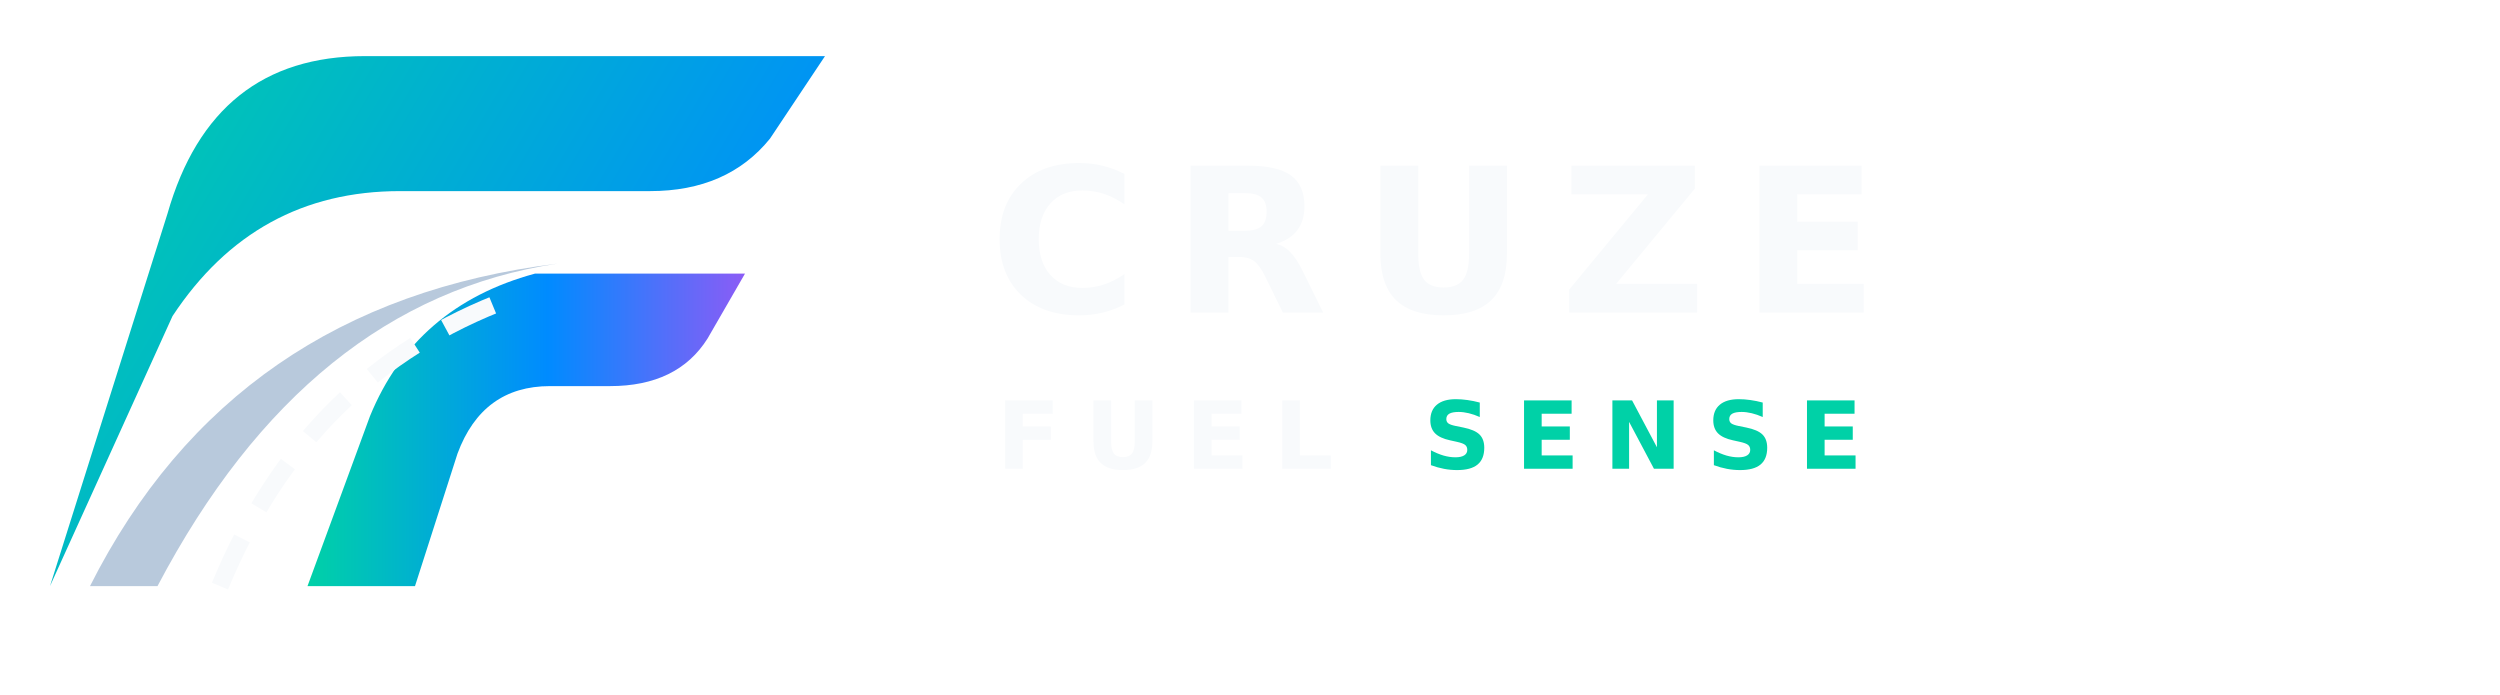
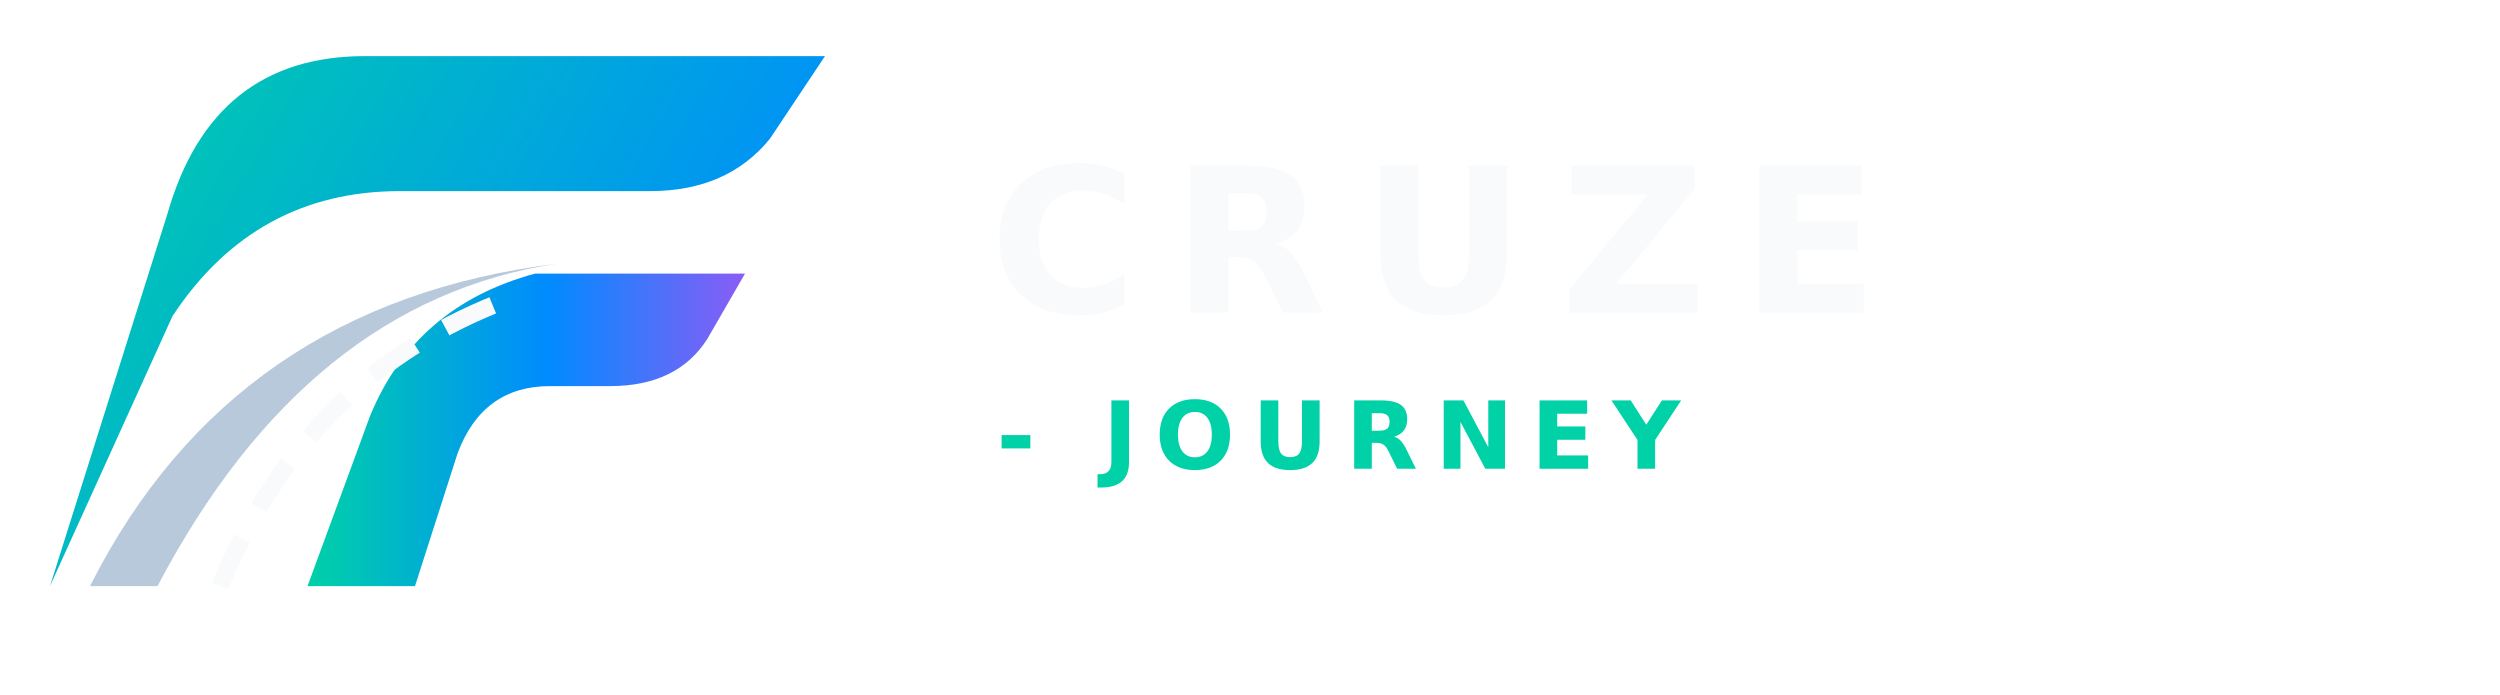
- <svg xmlns="http://www.w3.org/2000/svg" width="720" height="200" viewBox="0 0 720 200" role="img" aria-label="Cruze FuelSense" version="1.1" id="svg34">
+ <svg xmlns="http://www.w3.org/2000/svg" width="720" height="200" viewBox="0 0 720 200" role="img" aria-label="Cruze - Journey" version="1.1" id="svg32">
  <defs id="defs14">
    <linearGradient id="a" x2="1" y2="0.4">
      <stop stop-color="#00D1A7" id="stop2" />
      <stop offset="1" stop-color="#008BFF" id="stop4" />
    </linearGradient>
    <linearGradient id="b">
      <stop stop-color="#00D1A7" id="stop7" />
      <stop offset=".55" stop-color="#008BFF" id="stop9" />
      <stop offset="1" stop-color="#8B5CF6" id="stop11" />
    </linearGradient>
  </defs>
  <g transform="matrix(0.72,0,0,0.72,0,-4)" id="g24">
    <path fill="url(#a)" d="M 20,240 67,91 Q 85,28 146,28 H 330 L 308,61 Q 291,82 260,82 H 160 q -58,0 -91,50 z" id="path16" />
    <path fill="url(#b)" d="m 123,240 25,-68 q 18,-44 66,-57 h 84 l -15,26 q -12,19 -39,19 h -24 q -27,0 -37,27 l -17,53 z" id="path18" />
    <path fill="#b8c9dc" d="M 36,240 Q 93,127 223,111 123,126 63,240 Z" id="path20" />
    <path d="M 88,240 Q 123,155 204,125" fill="none" stroke="#f8fafc" stroke-width="7" stroke-dasharray="21, 14" id="path22" />
  </g>
-   <g transform="translate(265,20)" id="g32">
+   <g transform="translate(265,20)" id="g30">
    <g aria-label="CRUZE" id="text26" style="font-weight:bold;font-size:58px;font-family:'DejaVu Sans', sans-serif;letter-spacing:10;fill:#f8fafc">
-       <path d="m 58.855,67.678 q -3.002,1.558 -6.259,2.351 -3.257,0.793 -6.797,0.793 -10.563,0 -16.737,-5.891 -6.174,-5.919 -6.174,-16.029 0,-10.139 6.174,-16.029 6.174,-5.919 16.737,-5.919 3.54,0 6.797,0.793 3.257,0.793 6.259,2.351 v 8.751 q -3.03,-2.067 -5.976,-3.03 -2.945,-0.963 -6.202,-0.963 -5.834,0 -9.176,3.738 -3.342,3.738 -3.342,10.309 0,6.542 3.342,10.28 3.342,3.738 9.176,3.738 3.257,0 6.202,-0.963 2.945,-0.963 5.976,-3.03 z" id="path38" />
-       <path d="m 93.381,46.466 q 3.427,0 4.899,-1.274 Q 99.781,43.917 99.781,41 q 0,-2.889 -1.501,-4.135 -1.473,-1.246 -4.899,-1.246 h -4.588 V 46.466 Z m -4.588,7.533 V 70 H 77.89 V 27.718 h 16.652 q 8.354,0 12.234,2.804 3.908,2.804 3.908,8.864 0,4.191 -2.039,6.882 -2.011,2.69 -6.089,3.965 2.237,0.51 3.993,2.322 1.784,1.784 3.597,5.438 L 116.065,70 H 104.454 L 99.3,59.493 Q 97.742,56.321 96.128,55.16 94.542,53.999 91.88,53.999 Z" id="path40" />
-       <path d="m 132.551,27.718 h 10.903 v 25.347 q 0,5.239 1.699,7.505 1.728,2.237 5.607,2.237 3.908,0 5.607,-2.237 1.728,-2.266 1.728,-7.505 v -25.347 h 10.903 v 25.347 q 0,8.978 -4.503,13.367 -4.503,4.39 -13.735,4.39 -9.204,0 -13.707,-4.39 -4.503,-4.39 -4.503,-13.367 z" id="path42" />
-       <path d="m 187.58,27.718 h 35.542 v 6.599 L 200.438,61.759 h 23.336 V 70 h -36.845 v -6.599 l 22.685,-27.442 h -22.033 z" id="path44" />
-       <path d="m 241.703,27.718 h 29.425 v 8.241 h -18.521 v 7.873 h 17.417 v 8.241 h -17.417 v 9.686 h 19.145 V 70 h -30.048 z" id="path46" />
+       <path d="m 58.855,67.678 q -3.002,1.558 -6.259,2.351 -3.257,0.793 -6.797,0.793 -10.563,0 -16.737,-5.891 -6.174,-5.919 -6.174,-16.029 0,-10.139 6.174,-16.029 6.174,-5.919 16.737,-5.919 3.54,0 6.797,0.793 3.257,0.793 6.259,2.351 v 8.751 q -3.03,-2.067 -5.976,-3.03 -2.945,-0.963 -6.202,-0.963 -5.834,0 -9.176,3.738 -3.342,3.738 -3.342,10.309 0,6.542 3.342,10.28 3.342,3.738 9.176,3.738 3.257,0 6.202,-0.963 2.945,-0.963 5.976,-3.03 z" id="path36" />
+       <path d="m 93.381,46.466 q 3.427,0 4.899,-1.274 Q 99.781,43.917 99.781,41 q 0,-2.889 -1.501,-4.135 -1.473,-1.246 -4.899,-1.246 h -4.588 V 46.466 Z m -4.588,7.533 V 70 H 77.89 V 27.718 h 16.652 q 8.354,0 12.234,2.804 3.908,2.804 3.908,8.864 0,4.191 -2.039,6.882 -2.011,2.69 -6.089,3.965 2.237,0.51 3.993,2.322 1.784,1.784 3.597,5.438 L 116.065,70 H 104.454 L 99.3,59.493 Q 97.742,56.321 96.128,55.16 94.542,53.999 91.88,53.999 Z" id="path38" />
+       <path d="m 132.551,27.718 h 10.903 v 25.347 q 0,5.239 1.699,7.505 1.728,2.237 5.607,2.237 3.908,0 5.607,-2.237 1.728,-2.266 1.728,-7.505 v -25.347 h 10.903 v 25.347 q 0,8.978 -4.503,13.367 -4.503,4.39 -13.735,4.39 -9.204,0 -13.707,-4.39 -4.503,-4.39 -4.503,-13.367 z" id="path40" />
+       <path d="m 187.58,27.718 h 35.542 v 6.599 L 200.438,61.759 h 23.336 V 70 h -36.845 v -6.599 l 22.685,-27.442 h -22.033 z" id="path42" />
+       <path d="m 241.703,27.718 h 29.425 v 8.241 h -18.521 v 7.873 h 17.417 v 8.241 h -17.417 v 9.686 h 19.145 V 70 h -30.048 z" id="path44" />
    </g>
-     <g aria-label="FUEL" id="text28" style="font-weight:bold;font-size:27px;font-family:'DejaVu Sans', sans-serif;letter-spacing:7;fill:#f8fafc">
-       <path d="M 24.479,95.317 H 38.176 v 3.836 h -8.622 v 3.665 h 8.108 v 3.836 h -8.108 V 115 h -5.076 z" id="path49" />
-       <path d="m 49.922,95.317 h 5.076 v 11.799 q 0,2.439 0.791,3.494 0.804,1.042 2.61,1.042 1.819,0 2.61,-1.042 0.804,-1.055 0.804,-3.494 V 95.317 h 5.076 v 11.799 q 0,4.179 -2.096,6.223 -2.096,2.043 -6.394,2.043 -4.285,0 -6.381,-2.043 -2.096,-2.043 -2.096,-6.223 z" id="path51" />
-       <path d="m 78.847,95.317 h 13.698 v 3.836 h -8.622 v 3.665 h 8.108 v 3.836 h -8.108 v 4.509 h 8.912 V 115 H 78.847 Z" id="path53" />
-       <path d="m 104.291,95.317 h 5.076 v 15.847 h 8.912 V 115 h -13.988 z" id="path55" />
-     </g>
-     <g aria-label="SENSE" id="text30" style="font-weight:bold;font-size:27px;font-family:'DejaVu Sans', sans-serif;letter-spacing:7;fill:#00d1a7">
-       <path d="m 161.176,95.937 v 4.166 q -1.622,-0.725 -3.164,-1.094 -1.542,-0.369 -2.914,-0.369 -1.819,0 -2.689,0.501 -0.87,0.501 -0.87,1.556 0,0.791 0.58,1.239 0.593,0.435 2.136,0.751 l 2.162,0.435 q 3.283,0.659 4.667,2.004 1.384,1.345 1.384,3.823 0,3.256 -1.938,4.852 -1.925,1.582 -5.893,1.582 -1.872,0 -3.757,-0.356 -1.885,-0.356 -3.771,-1.055 v -4.285 q 1.885,1.002 3.639,1.516 1.767,0.501 3.401,0.501 1.661,0 2.544,-0.554 0.883,-0.554 0.883,-1.582 0,-0.923 -0.606,-1.424 -0.593,-0.501 -2.386,-0.896 l -1.964,-0.435 q -2.953,-0.633 -4.324,-2.017 -1.358,-1.384 -1.358,-3.731 0,-2.94 1.898,-4.522 1.898,-1.582 5.458,-1.582 1.622,0 3.335,0.25 1.714,0.237 3.546,0.725 z" id="path58" />
-       <path d="m 173.924,95.317 h 13.698 V 99.153 H 179 v 3.665 h 8.108 v 3.836 H 179 v 4.509 h 8.912 V 115 h -13.988 z" id="path60" />
-       <path d="m 199.368,95.317 h 5.669 l 7.159,13.5 V 95.317 h 4.812 V 115 h -5.669 l -7.159,-13.5 V 115 h -4.812 z" id="path62" />
-       <path d="m 242.663,95.937 v 4.166 q -1.622,-0.725 -3.164,-1.094 -1.542,-0.369 -2.914,-0.369 -1.819,0 -2.689,0.501 -0.87,0.501 -0.87,1.556 0,0.791 0.58,1.239 0.593,0.435 2.136,0.751 l 2.162,0.435 q 3.283,0.659 4.667,2.004 1.384,1.345 1.384,3.823 0,3.256 -1.938,4.852 -1.925,1.582 -5.893,1.582 -1.872,0 -3.757,-0.356 -1.885,-0.356 -3.771,-1.055 v -4.285 q 1.885,1.002 3.639,1.516 1.767,0.501 3.401,0.501 1.661,0 2.544,-0.554 0.883,-0.554 0.883,-1.582 0,-0.923 -0.606,-1.424 -0.593,-0.501 -2.386,-0.896 l -1.964,-0.435 q -2.953,-0.633 -4.324,-2.017 -1.358,-1.384 -1.358,-3.731 0,-2.94 1.898,-4.522 1.898,-1.582 5.458,-1.582 1.622,0 3.335,0.25 1.714,0.237 3.546,0.725 z" id="path64" />
-       <path d="m 255.411,95.317 h 13.698 v 3.836 h -8.622 v 3.665 h 8.108 v 3.836 h -8.108 v 4.509 h 8.912 V 115 h -13.988 z" id="path66" />
+     <g aria-label="- JOURNEY" id="text28" style="font-weight:bold;font-size:27px;font-family:'DejaVu Sans', sans-serif;letter-spacing:5;fill:#00d1a7">
+       <path d="m 23.463,105.31 h 8.279 v 3.836 h -8.279 z" id="path47" />
+       <path d="m 55.084,95.317 h 5.076 v 17.771 q 0,3.678 -2.004,5.498 -1.991,1.819 -6.038,1.819 h -1.028 v -3.836 h 0.791 q 1.582,0 2.386,-0.883 0.817,-0.883 0.817,-2.597 z" id="path49" />
+       <path d="m 79.122,98.639 q -2.32,0 -3.599,1.714 -1.279,1.714 -1.279,4.825 0,3.098 1.279,4.812 1.279,1.714 3.599,1.714 2.333,0 3.612,-1.714 1.279,-1.714 1.279,-4.812 0,-3.111 -1.279,-4.825 -1.279,-1.714 -3.612,-1.714 z m 0,-3.678 q 4.746,0 7.436,2.716 2.689,2.716 2.689,7.501 0,4.772 -2.689,7.488 -2.689,2.716 -7.436,2.716 -4.733,0 -7.436,-2.716 -2.689,-2.716 -2.689,-7.488 0,-4.786 2.689,-7.501 2.703,-2.716 7.436,-2.716 z" id="path51" />
+       <path d="m 98.083,95.317 h 5.076 v 11.799 q 0,2.439 0.791,3.494 0.804,1.042 2.61,1.042 1.819,0 2.61,-1.042 0.804,-1.055 0.804,-3.494 V 95.317 h 5.076 v 11.799 q 0,4.179 -2.096,6.223 -2.096,2.043 -6.394,2.043 -4.285,0 -6.381,-2.043 -2.096,-2.043 -2.096,-6.223 z" id="path53" />
+       <path d="m 132.219,104.044 q 1.595,0 2.281,-0.593 0.699,-0.593 0.699,-1.951 0,-1.345 -0.699,-1.925 -0.686,-0.58 -2.281,-0.58 h -2.136 v 5.049 z m -2.136,3.507 V 115 h -5.076 V 95.317 h 7.752 q 3.889,0 5.695,1.305 1.819,1.305 1.819,4.126 0,1.951 -0.949,3.204 -0.936,1.252 -2.834,1.846 1.042,0.237 1.859,1.081 0.831,0.831 1.674,2.531 L 142.779,115 h -5.405 l -2.399,-4.891 q -0.725,-1.477 -1.477,-2.017 -0.738,-0.541 -1.978,-0.541 z" id="path55" />
+       <path d="m 150.798,95.317 h 5.669 l 7.159,13.5 V 95.317 h 4.812 V 115 h -5.669 l -7.159,-13.5 V 115 h -4.812 z" id="path57" />
+       <path d="m 178.395,95.317 h 13.698 v 3.836 h -8.622 v 3.665 h 8.108 v 3.836 h -8.108 v 4.509 h 8.912 V 115 h -13.988 z" id="path59" />
+       <path d="m 199.096,95.317 h 5.55 l 4.482,7.014 4.482,-7.014 h 5.563 l -7.501,11.391 V 115 h -5.076 v -8.292 z" id="path61" />
    </g>
  </g>
</svg>
